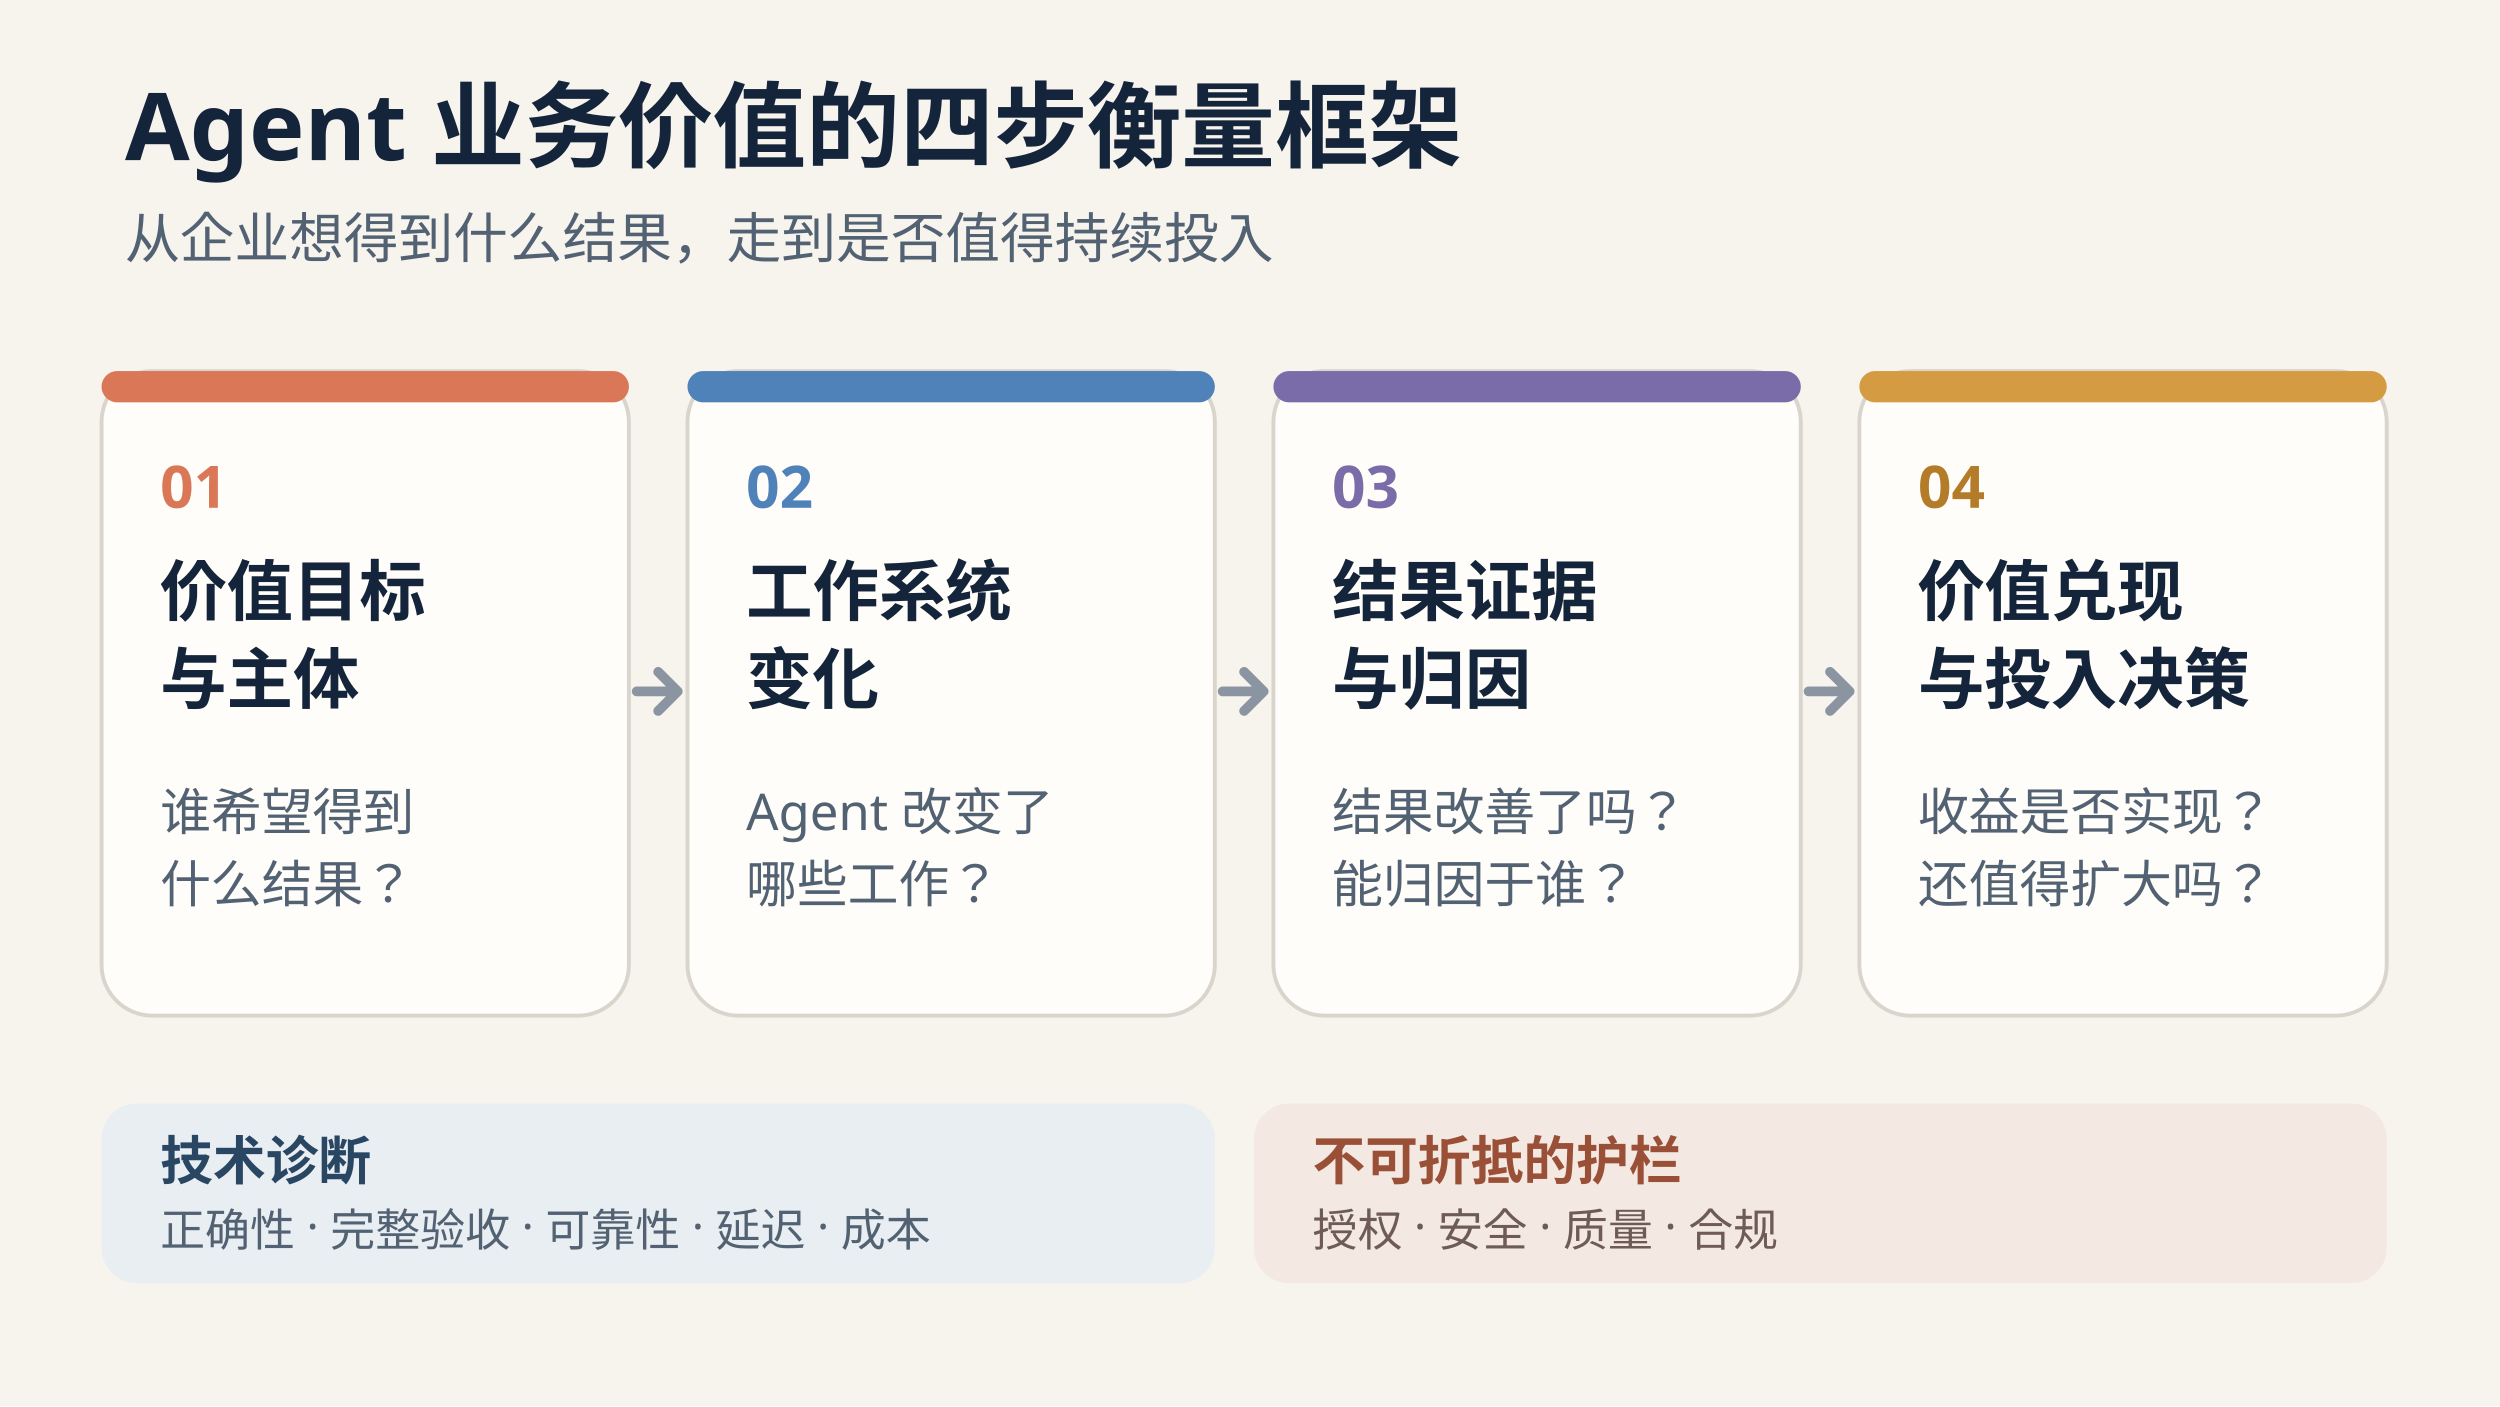
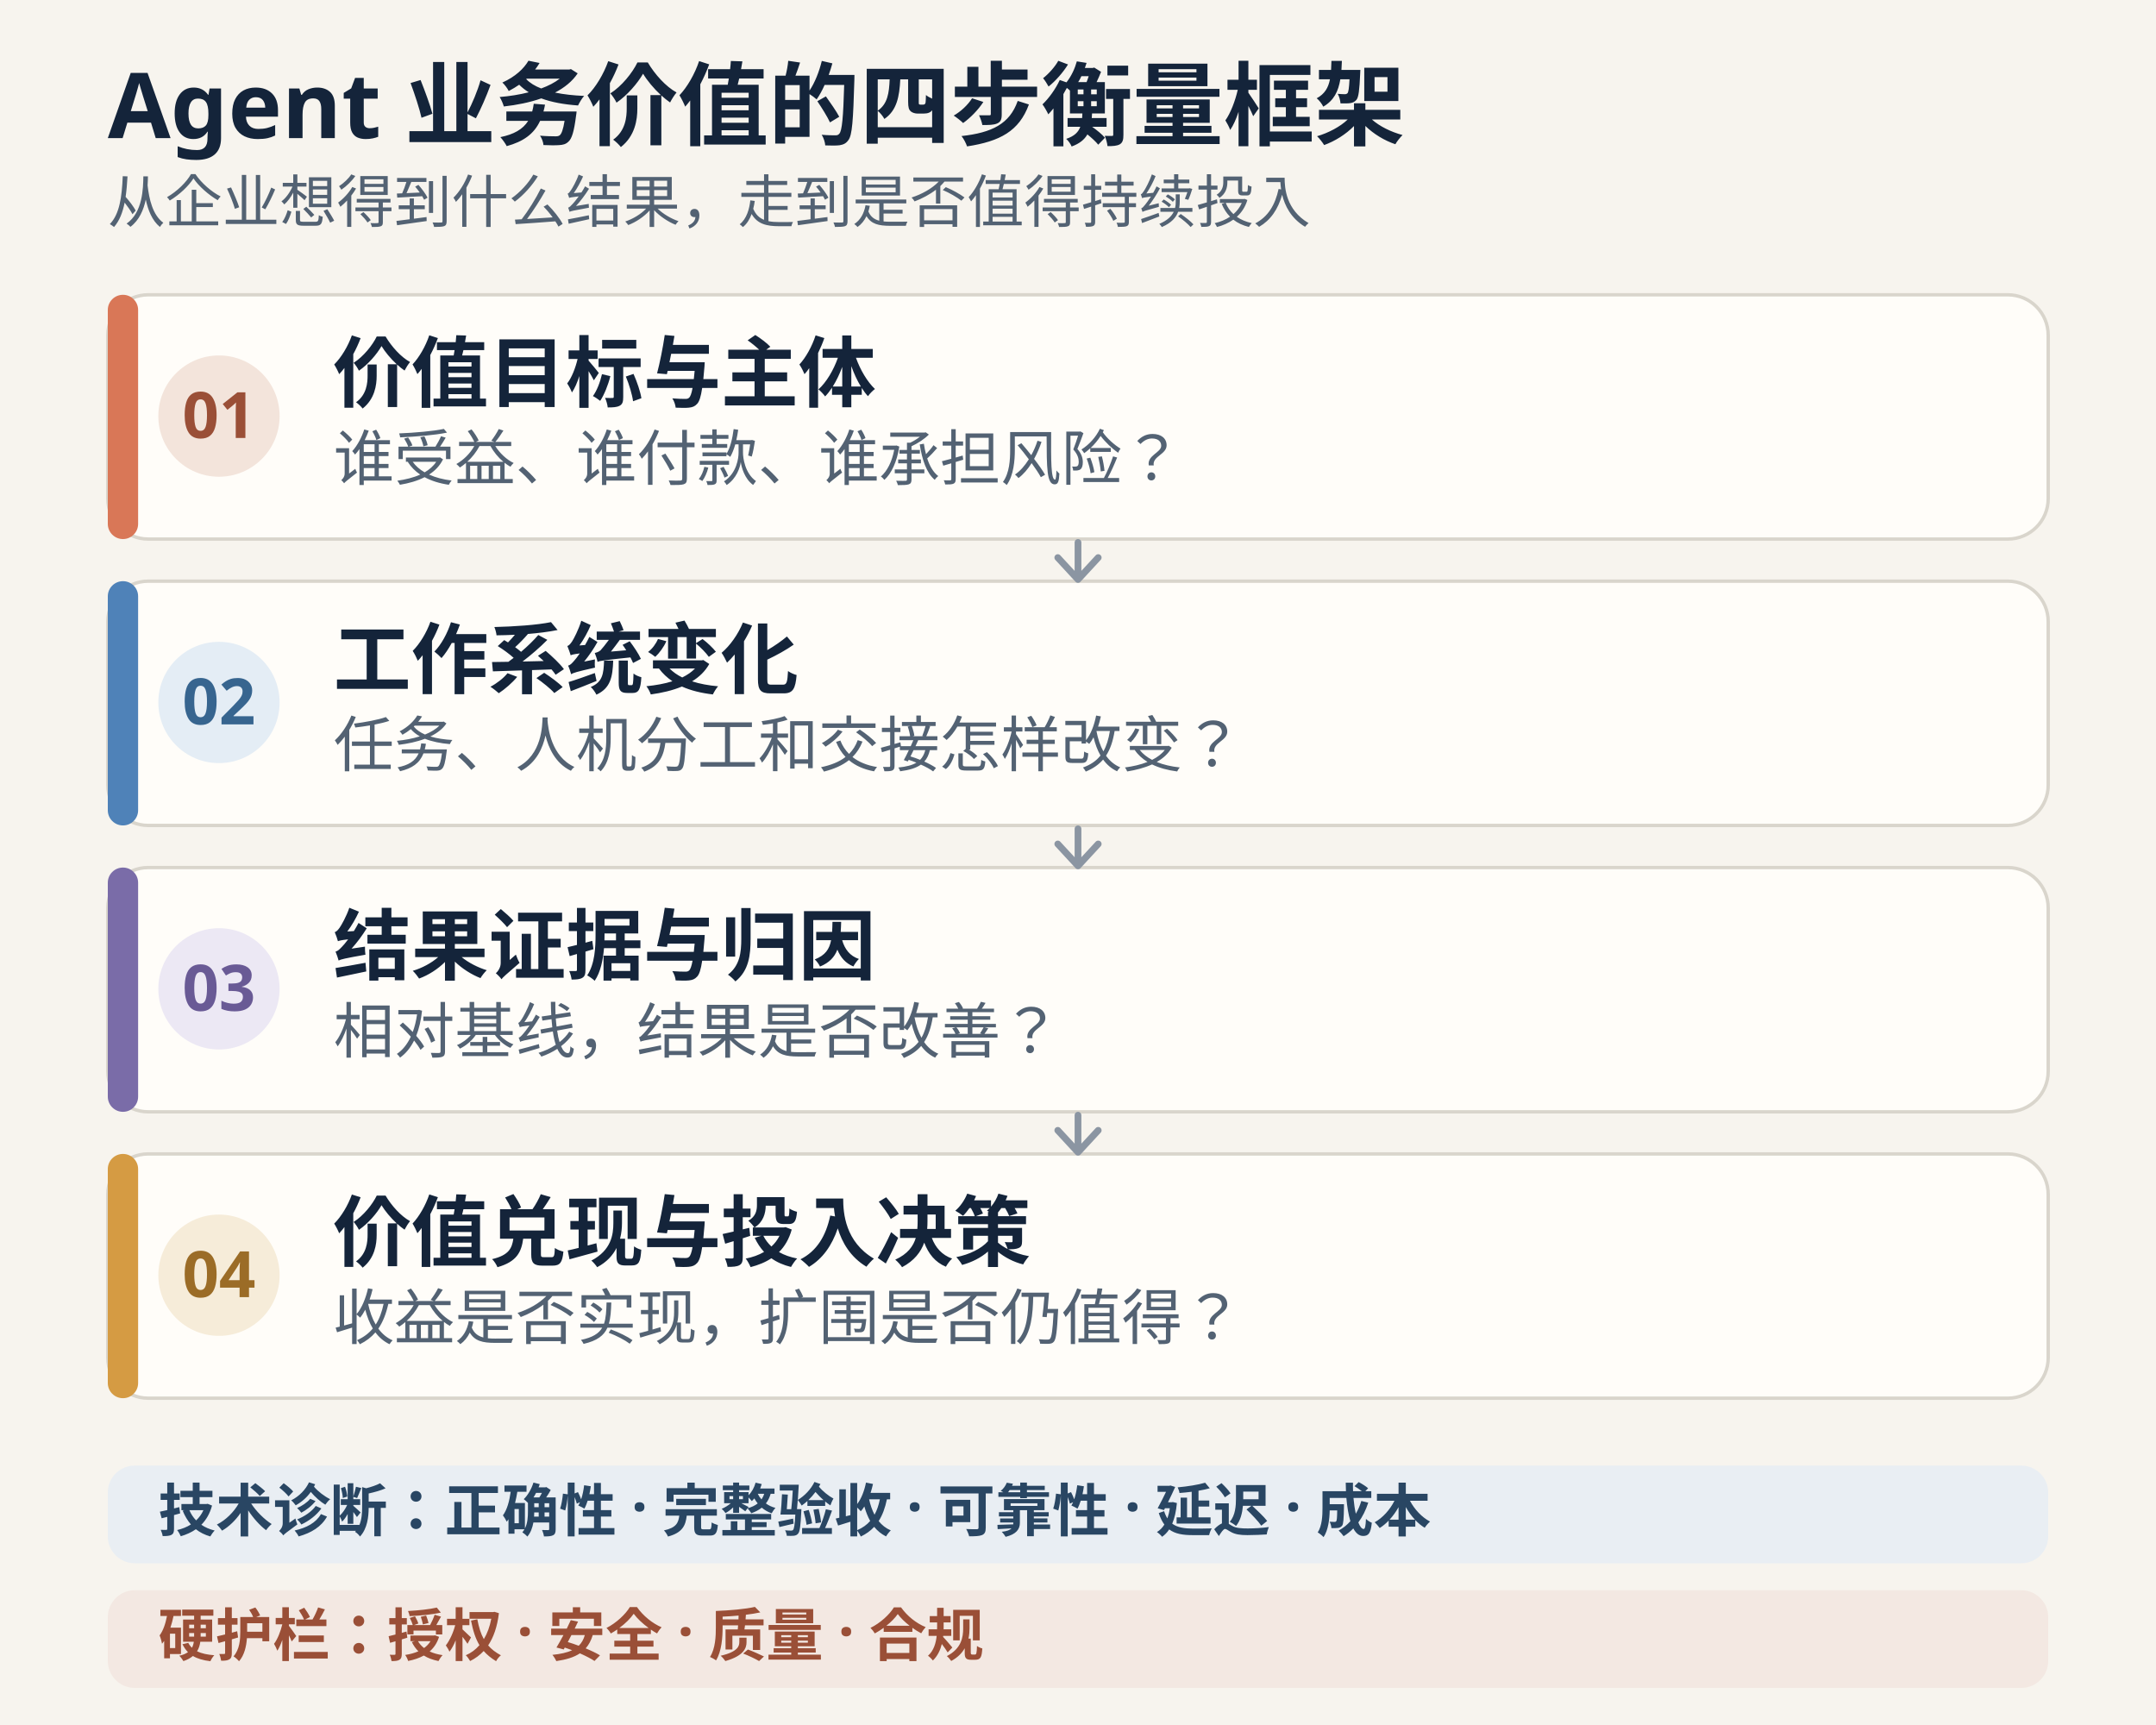
- <svg xmlns="http://www.w3.org/2000/svg" width="1280" height="720" viewBox="0 0 1280 720" role="img" aria-labelledby="title desc">
-   <rect width="1280" height="720" fill="#f7f4ee" />
-   <text x="64" y="82" fill="#14243a" font-size="48" font-weight="700" font-family="Noto Sans SC, PingFang SC, Microsoft YaHei, sans-serif">Agent 业务价值的四步衡量框架</text>
-   <text x="64" y="132" fill="#536273" font-size="28" font-family="Noto Sans SC, PingFang SC, Microsoft YaHei, sans-serif">从企业想得到什么结果，走到是否值得持续投入</text>
+ <svg xmlns="http://www.w3.org/2000/svg" width="1280" height="1024" viewBox="0 0 1280 1024" role="img" aria-labelledby="title desc">
+   <rect width="1280" height="1024" fill="#f7f4ee" />
+   <text x="64" y="82" fill="#14243a" font-size="54" font-weight="700" font-family="Noto Sans SC, PingFang SC, Microsoft YaHei, sans-serif">Agent 业务价值的四步衡量框架</text>
+   <text x="64" y="132" fill="#536273" font-size="34" font-family="Noto Sans SC, PingFang SC, Microsoft YaHei, sans-serif">从企业想得到什么结果，走到是否值得持续投入</text>
  <g font-family="Noto Sans SC, PingFang SC, Microsoft YaHei, sans-serif">
-     <rect x="52" y="190" width="270" height="330" rx="26" fill="#fffdf9" stroke="#d9d5cc" stroke-width="2" />
-     <rect x="52" y="190" width="270" height="16" rx="8" fill="#d97757" />
-     <text x="82" y="260" fill="#d97757" font-size="30" font-weight="700">01</text>
-     <text x="82" y="315" fill="#14243a" font-size="34" font-weight="700">价值目标</text>
-     <text x="82" y="360" fill="#14243a" font-size="34" font-weight="700">与主体</text>
-     <text x="82" y="425" fill="#536273" font-size="26">谁希望得到</text>
-     <text x="82" y="462" fill="#536273" font-size="26">什么结果？</text>
-     <rect x="352" y="190" width="270" height="330" rx="26" fill="#fffdf9" stroke="#d9d5cc" stroke-width="2" />
-     <rect x="352" y="190" width="270" height="16" rx="8" fill="#4f82b8" />
-     <text x="382" y="260" fill="#4f82b8" font-size="30" font-weight="700">02</text>
-     <text x="382" y="315" fill="#14243a" font-size="34" font-weight="700">工作系统</text>
-     <text x="382" y="360" fill="#14243a" font-size="34" font-weight="700">变化</text>
-     <text x="382" y="425" fill="#536273" font-size="26">Agent 改变了</text>
-     <text x="382" y="462" fill="#536273" font-size="26">哪些工作？</text>
-     <rect x="652" y="190" width="270" height="330" rx="26" fill="#fffdf9" stroke="#d9d5cc" stroke-width="2" />
-     <rect x="652" y="190" width="270" height="16" rx="8" fill="#7a6ca8" />
-     <text x="682" y="260" fill="#7a6ca8" font-size="30" font-weight="700">03</text>
-     <text x="682" y="315" fill="#14243a" font-size="34" font-weight="700">结果证据</text>
-     <text x="682" y="360" fill="#14243a" font-size="34" font-weight="700">与归因</text>
-     <text x="682" y="425" fill="#536273" font-size="26">结果改善了吗？</text>
-     <text x="682" y="462" fill="#536273" font-size="26">能归因于谁？</text>
-     <rect x="952" y="190" width="270" height="330" rx="26" fill="#fffdf9" stroke="#d9d5cc" stroke-width="2" />
-     <rect x="952" y="190" width="270" height="16" rx="8" fill="#d59b43" />
-     <text x="982" y="260" fill="#b47c28" font-size="30" font-weight="700">04</text>
-     <text x="982" y="315" fill="#14243a" font-size="34" font-weight="700">价值兑现</text>
-     <text x="982" y="360" fill="#14243a" font-size="34" font-weight="700">与投入决策</text>
-     <text x="982" y="425" fill="#536273" font-size="26">收益是否实现？</text>
-     <text x="982" y="462" fill="#536273" font-size="26">还值得扩大吗？</text>
+     <rect x="64" y="175" width="1152" height="145" rx="24" fill="#fffdf9" stroke="#d9d5cc" stroke-width="2" />
+     <rect x="64" y="175" width="18" height="145" rx="9" fill="#d97757" />
+     <circle cx="130" cy="247" r="36" fill="#f3e4db" />
+     <text x="130" y="260" text-anchor="middle" fill="#9a4f37" font-size="38" font-weight="700">01</text>
+     <text x="198" y="238" fill="#14243a" font-size="46" font-weight="700">价值目标与主体</text>
+     <text x="198" y="285" fill="#536273" font-size="36">谁受益、谁付款、谁承担风险？</text>
+     <rect x="64" y="345" width="1152" height="145" rx="24" fill="#fffdf9" stroke="#d9d5cc" stroke-width="2" />
+     <rect x="64" y="345" width="18" height="145" rx="9" fill="#4f82b8" />
+     <circle cx="130" cy="417" r="36" fill="#e4edf5" />
+     <text x="130" y="430" text-anchor="middle" fill="#37658f" font-size="38" font-weight="700">02</text>
+     <text x="198" y="408" fill="#14243a" font-size="46" font-weight="700">工作系统变化</text>
+     <text x="198" y="455" fill="#536273" font-size="36">任务、人机分工和交接怎样改变？</text>
+     <rect x="64" y="515" width="1152" height="145" rx="24" fill="#fffdf9" stroke="#d9d5cc" stroke-width="2" />
+     <rect x="64" y="515" width="18" height="145" rx="9" fill="#7a6ca8" />
+     <circle cx="130" cy="587" r="36" fill="#ece8f4" />
+     <text x="130" y="600" text-anchor="middle" fill="#695a95" font-size="38" font-weight="700">03</text>
+     <text x="198" y="578" fill="#14243a" font-size="46" font-weight="700">结果证据与归因</text>
+     <text x="198" y="625" fill="#536273" font-size="36">相对基线，结果是否改善？</text>
+     <rect x="64" y="685" width="1152" height="145" rx="24" fill="#fffdf9" stroke="#d9d5cc" stroke-width="2" />
+     <rect x="64" y="685" width="18" height="145" rx="9" fill="#d59b43" />
+     <circle cx="130" cy="757" r="36" fill="#f6ecd9" />
+     <text x="130" y="770" text-anchor="middle" fill="#9b6c27" font-size="38" font-weight="700">04</text>
+     <text x="198" y="748" fill="#14243a" font-size="46" font-weight="700">价值兑现与投入决策</text>
+     <text x="198" y="795" fill="#536273" font-size="36">收益是否实现，扩围是否仍值得？</text>
+     <path d="M640 322 V340 M628 331 L640 344 L652 331 M640 492 V510 M628 501 L640 514 L652 501 M640 662 V680 M628 671 L640 684 L652 671" stroke="#8b95a2" stroke-width="4" fill="none" stroke-linecap="round" stroke-linejoin="round" />
  </g>
-   <g fill="none" stroke="#8b95a2" stroke-width="5" stroke-linecap="round" stroke-linejoin="round">
-     <path d="M326 354 H344 M337 344 L347 354 L337 364" />
-     <path d="M626 354 H644 M637 344 L647 354 L637 364" />
-     <path d="M926 354 H944 M937 344 L947 354 L937 364" />
-   </g>
-   <rect x="52" y="565" width="570" height="92" rx="18" fill="#e9eef3" />
-   <text x="82" y="604" fill="#294663" font-size="27" font-weight="700" font-family="Noto Sans SC, PingFang SC, Microsoft YaHei, sans-serif">技术诊断</text>
-   <text x="82" y="638" fill="#536273" font-size="23" font-family="Noto Sans SC, PingFang SC, Microsoft YaHei, sans-serif">正确性 · 完整验收 · 可靠性 · 延迟 · 成本</text>
-   <rect x="642" y="565" width="580" height="92" rx="18" fill="#f3e8e2" />
-   <text x="672" y="604" fill="#9a4f37" font-size="27" font-weight="700" font-family="Noto Sans SC, PingFang SC, Microsoft YaHei, sans-serif">不可折抵的护栏</text>
-   <text x="672" y="638" fill="#6e5b55" font-size="23" font-family="Noto Sans SC, PingFang SC, Microsoft YaHei, sans-serif">授权 · 安全 · 质量 · 合规</text>
+   <rect x="64" y="870" width="1152" height="58" rx="16" fill="#e9eef3" />
+   <text x="94" y="909" fill="#294663" font-size="34" font-weight="700" font-family="Noto Sans SC, PingFang SC, Microsoft YaHei, sans-serif">技术诊断：正确性 · 完整验收 · 可靠性 · 延迟 · 成本</text>
+   <rect x="64" y="944" width="1152" height="58" rx="16" fill="#f3e8e2" />
+   <text x="94" y="983" fill="#9a4f37" font-size="34" font-weight="700" font-family="Noto Sans SC, PingFang SC, Microsoft YaHei, sans-serif">硬护栏：授权 · 安全 · 质量 · 合规</text>
</svg>
